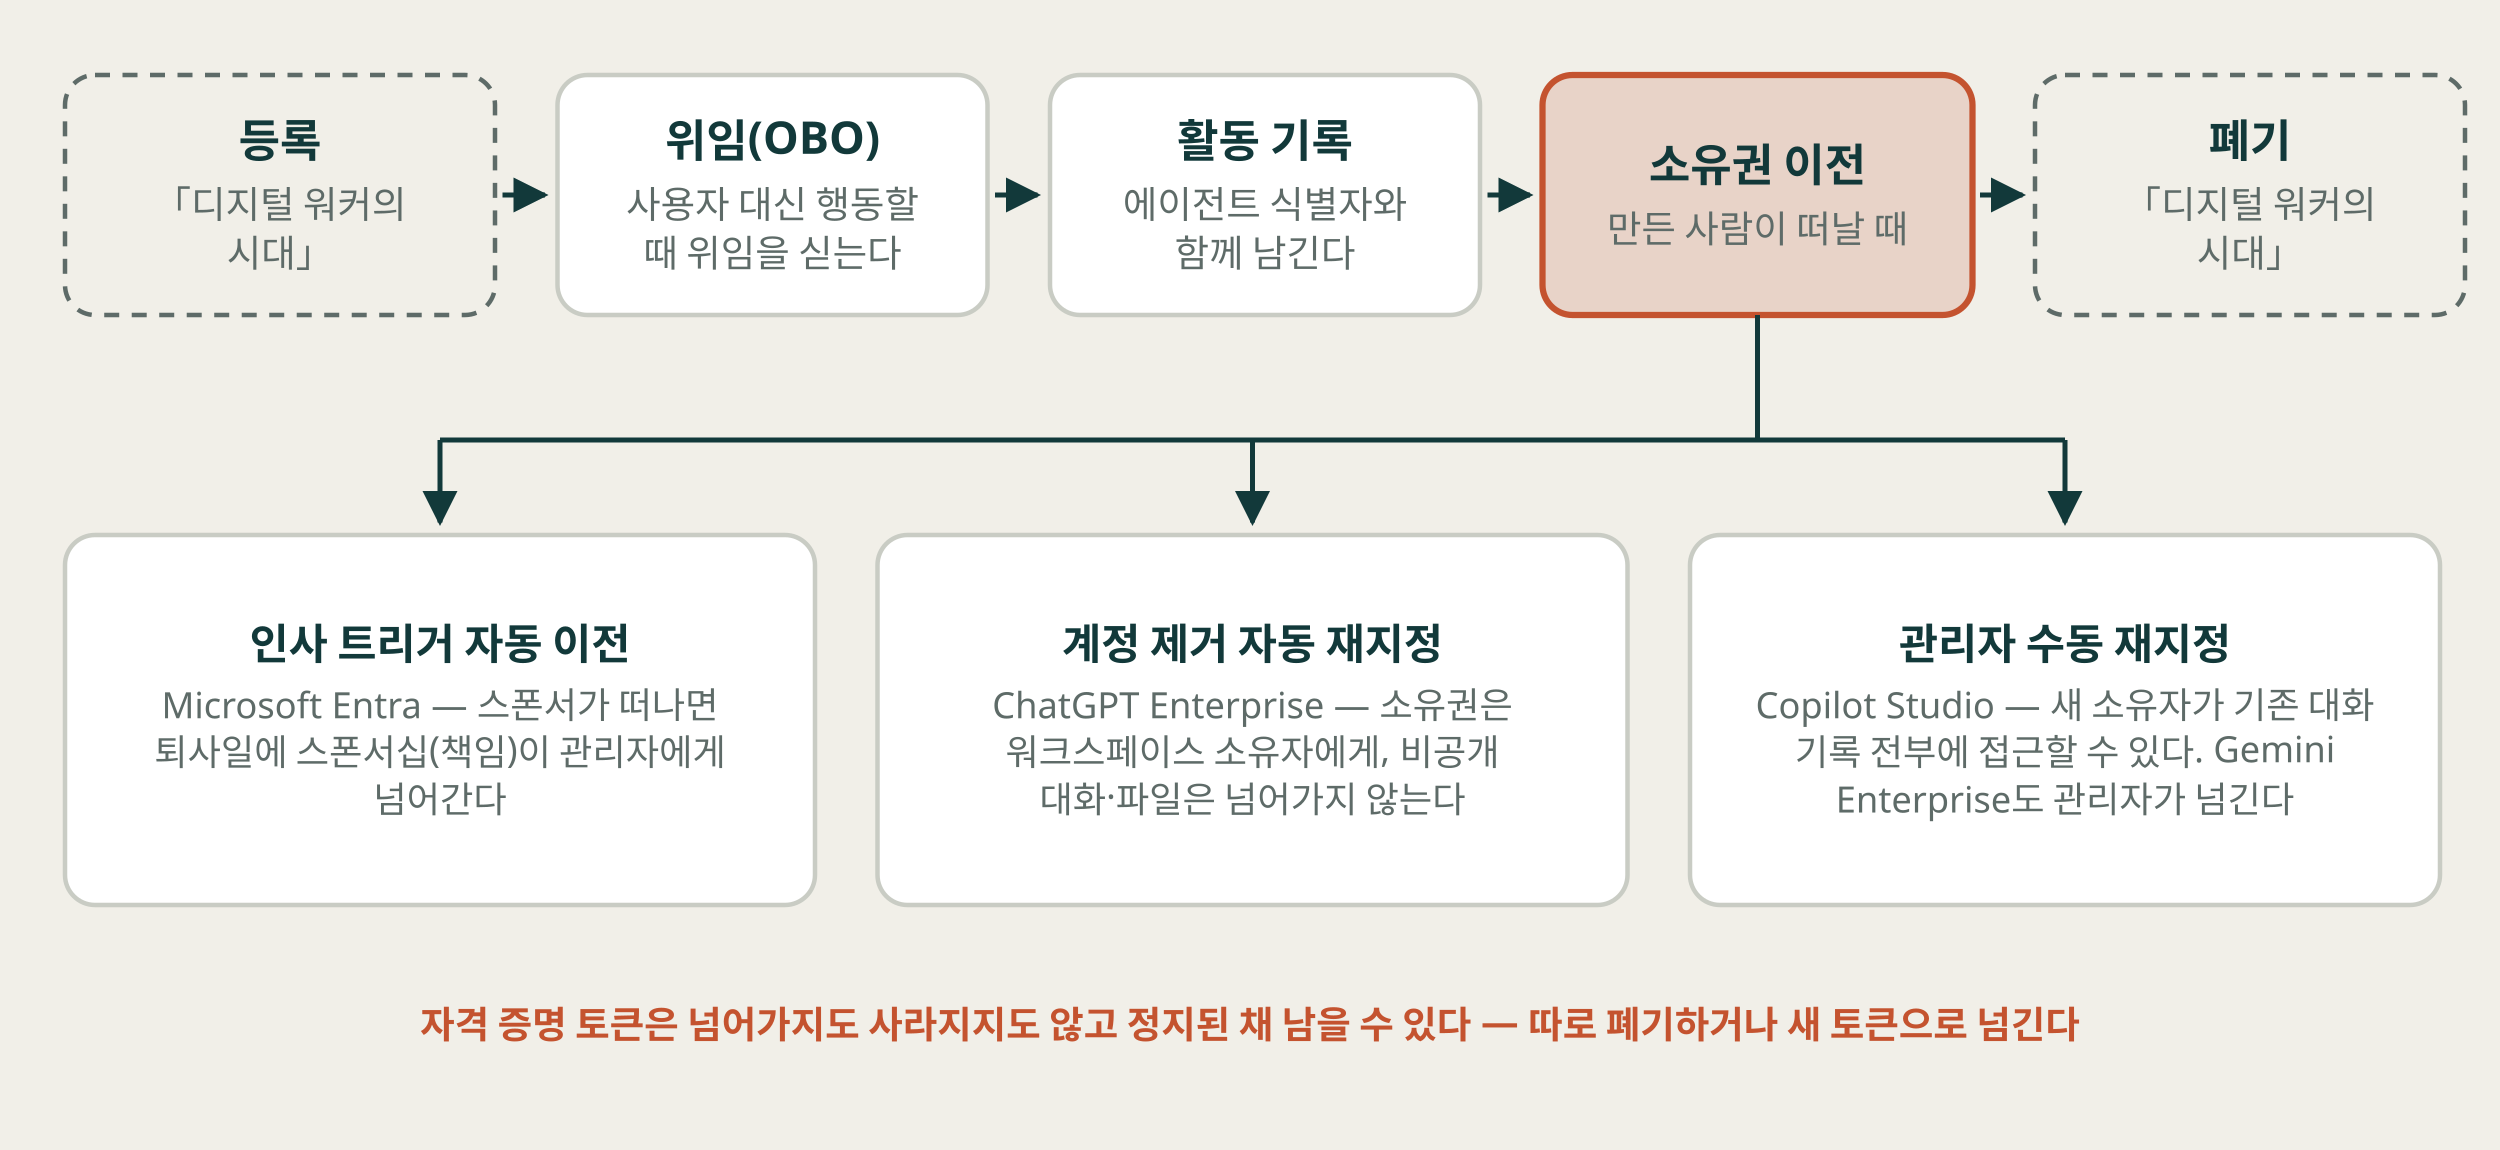
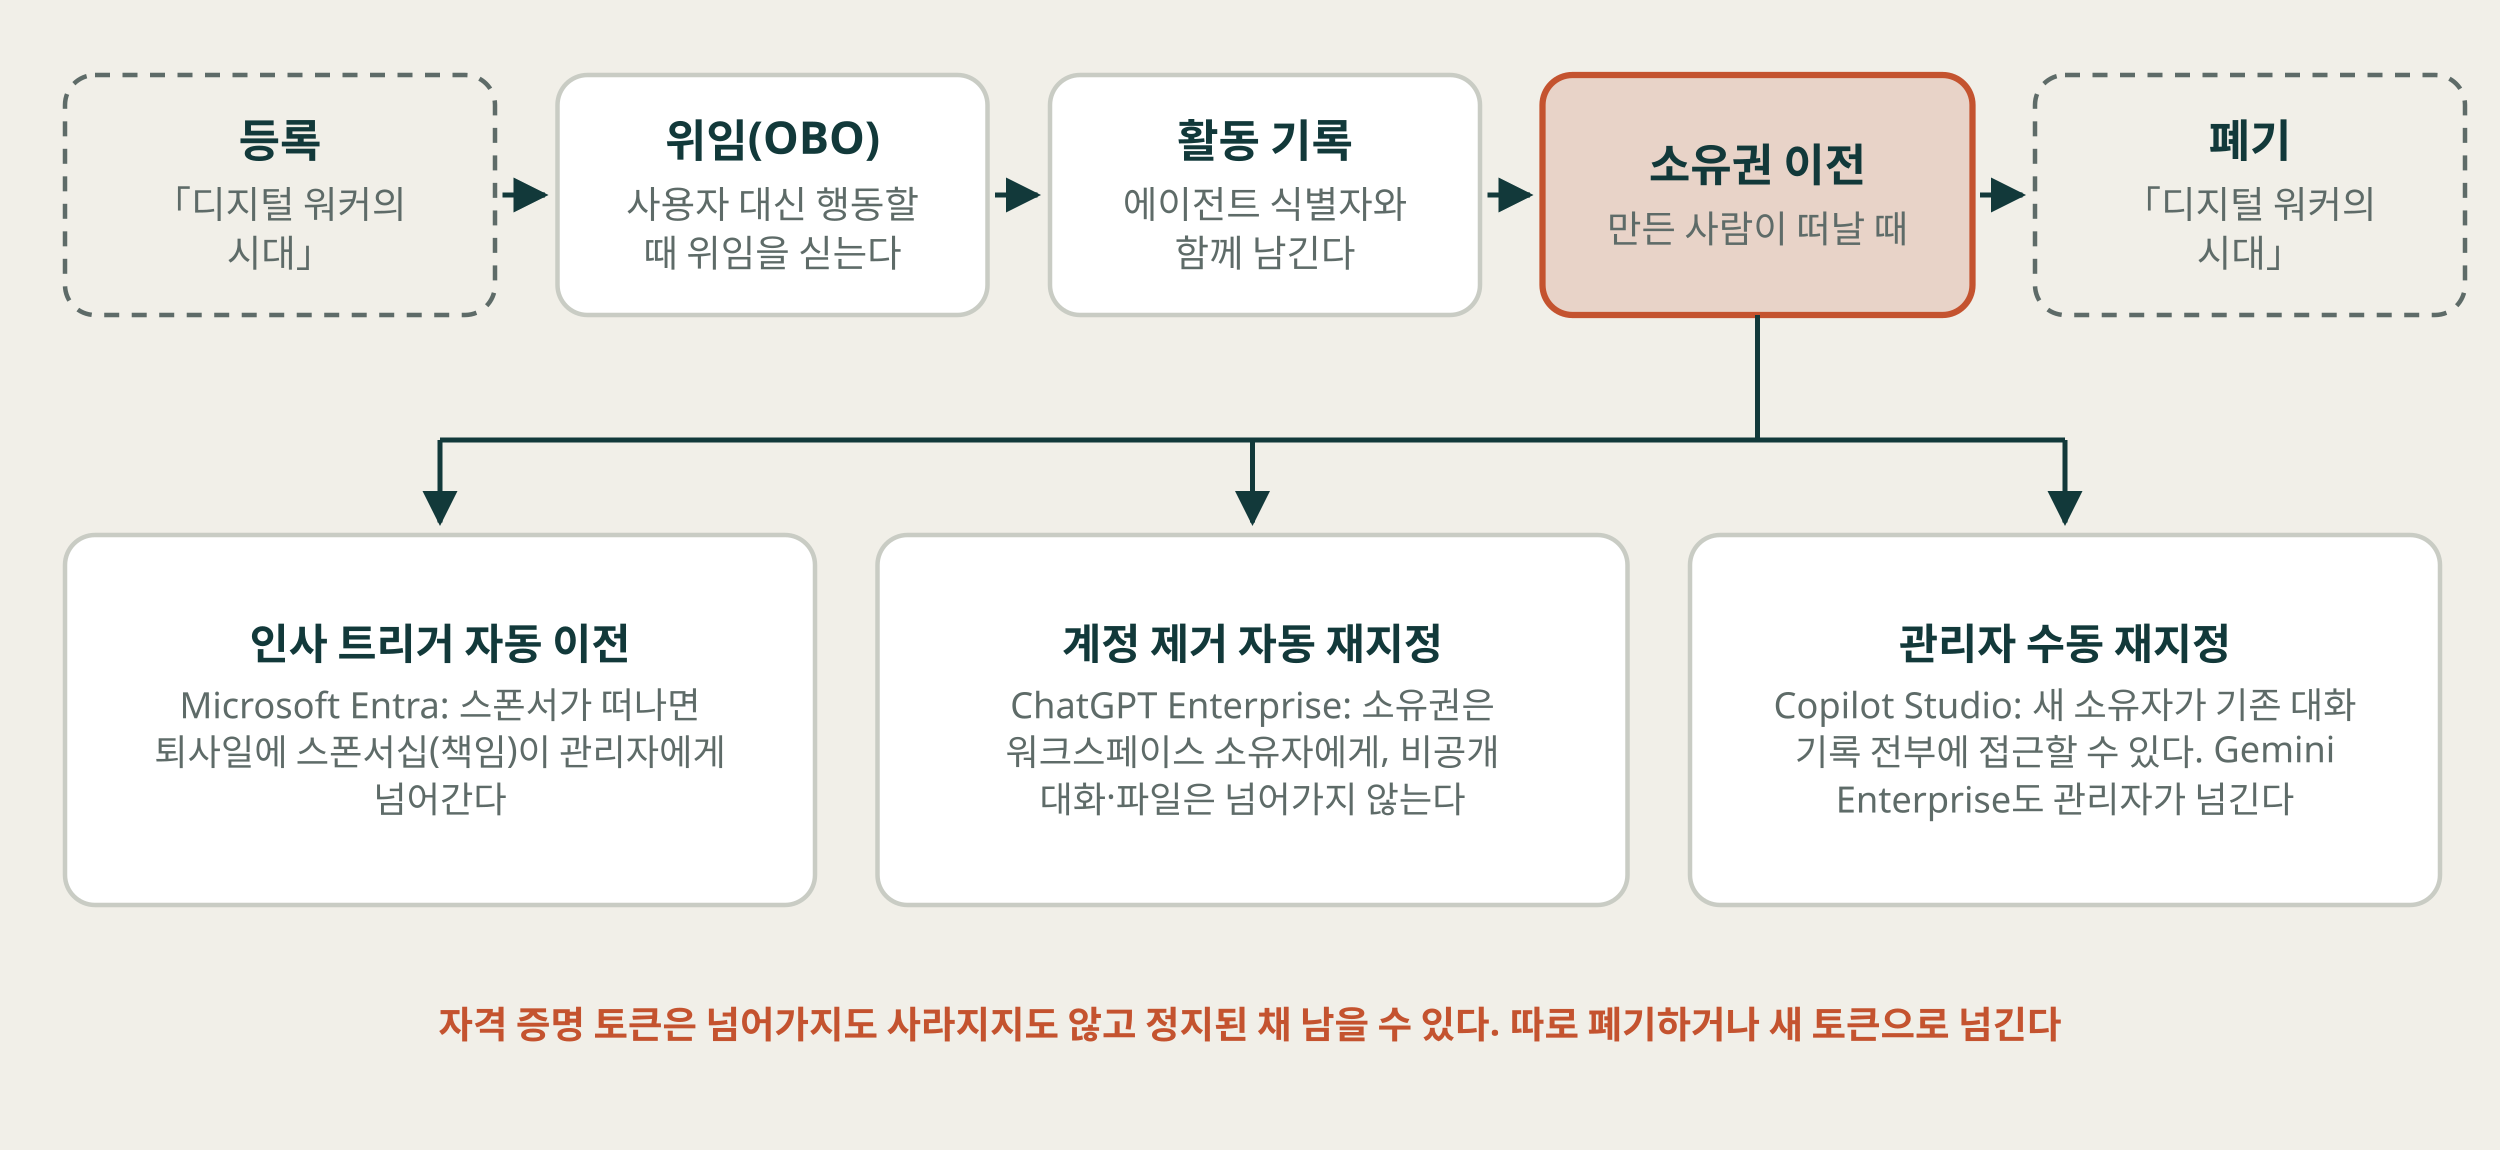
<svg xmlns="http://www.w3.org/2000/svg" viewBox="0 0 1000 460" role="img" aria-label="에이전트 신원의 수명과 소유권 이전 세 방식" font-family="Pretendard,'Apple SD Gothic Neo','Noto Sans KR',sans-serif">
  <defs>
    <marker id="mi" viewBox="0 0 10 10" refX="9" refY="5" markerWidth="7" markerHeight="7" orient="auto-start-reverse">
      <path d="M0,0L10,5L0,10z" fill="#12393A" />
    </marker>
    <marker id="mc" viewBox="0 0 10 10" refX="9" refY="5" markerWidth="8" markerHeight="8" orient="auto-start-reverse">
      <path d="M0,0L10,5L0,10z" fill="#C4532F" />
    </marker>
  </defs>
  <rect width="1000" height="460" fill="#F1EFE8" />
  <rect x="26" y="30" width="172" height="96" rx="12" fill="#F1EFE8" stroke="#5E6B68" stroke-width="1.8" stroke-dasharray="6 5" />
  <text x="112.0" y="62.8" fill="#12393A" font-size="18" font-weight="700" text-anchor="middle">등록</text>
  <text x="112.0" y="87.2" fill="#5E6B68" font-size="15" font-weight="400" text-anchor="middle">「디지털 워커의</text>
  <text x="112.0" y="106.7" fill="#5E6B68" font-size="15" font-weight="400" text-anchor="middle">시대」</text>
  <rect x="223" y="30" width="172" height="96" rx="12" fill="#FFFFFF" stroke="#C9CCC4" stroke-width="1.8" />
  <text x="309.0" y="62.8" fill="#12393A" font-size="18" font-weight="700" text-anchor="middle">위임(OBO)</text>
  <text x="309.0" y="87.2" fill="#5E6B68" font-size="15" font-weight="400" text-anchor="middle">사용자 대신 행동할</text>
  <text x="309.0" y="106.7" fill="#5E6B68" font-size="15" font-weight="400" text-anchor="middle">때 위임을 싣는다</text>
  <rect x="420" y="30" width="172" height="96" rx="12" fill="#FFFFFF" stroke="#C9CCC4" stroke-width="1.8" />
  <text x="506.0" y="62.8" fill="#12393A" font-size="18" font-weight="700" text-anchor="middle">활동 기록</text>
  <text x="506.0" y="87.2" fill="#5E6B68" font-size="15" font-weight="400" text-anchor="middle">에이전트 식별자와</text>
  <text x="506.0" y="106.7" fill="#5E6B68" font-size="15" font-weight="400" text-anchor="middle">함께 남긴다</text>
  <rect x="617" y="30" width="172" height="96" rx="12" fill="#E8D3C8" stroke="#C4532F" stroke-width="2.5" />
  <text x="703.0" y="72.5" fill="#12393A" font-size="18" font-weight="700" text-anchor="middle">소유권 이전</text>
  <text x="703.0" y="97.0" fill="#5E6B68" font-size="15" font-weight="400" text-anchor="middle">만든 사람이 떠날 때</text>
  <rect x="814" y="30" width="172" height="96" rx="12" fill="#F1EFE8" stroke="#5E6B68" stroke-width="1.8" stroke-dasharray="6 5" />
  <text x="900.0" y="62.8" fill="#12393A" font-size="18" font-weight="700" text-anchor="middle">폐기</text>
  <text x="900.0" y="87.2" fill="#5E6B68" font-size="15" font-weight="400" text-anchor="middle">「디지털 워커의</text>
  <text x="900.0" y="106.7" fill="#5E6B68" font-size="15" font-weight="400" text-anchor="middle">시대」</text>
  <path d="M201,78.0 L218,78.0" fill="none" stroke="#12393A" stroke-width="2" marker-end="url(#mi)" />
  <path d="M398,78.0 L415,78.0" fill="none" stroke="#12393A" stroke-width="2" marker-end="url(#mi)" />
  <path d="M595,78.0 L612,78.0" fill="none" stroke="#12393A" stroke-width="2" marker-end="url(#mi)" />
  <path d="M792,78.0 L809,78.0" fill="none" stroke="#12393A" stroke-width="2" marker-end="url(#mi)" />
  <line x1="703.0" y1="126" x2="703.0" y2="176" stroke="#12393A" stroke-width="2" />
  <line x1="176.0" y1="176" x2="826.0" y2="176" stroke="#12393A" stroke-width="2" />
  <path d="M176.0,176 L176.0,209" fill="none" stroke="#12393A" stroke-width="2" marker-end="url(#mi)" />
  <path d="M501.0,176 L501.0,209" fill="none" stroke="#12393A" stroke-width="2" marker-end="url(#mi)" />
  <path d="M826.0,176 L826.0,209" fill="none" stroke="#12393A" stroke-width="2" marker-end="url(#mi)" />
  <rect x="26" y="214" width="300" height="148" rx="12" fill="#FFFFFF" stroke="#C9CCC4" stroke-width="1.8" />
  <text x="176.0" y="263.7" fill="#12393A" font-size="17" font-weight="700" text-anchor="middle">인사 트리거 자동 이전</text>
-   <text x="176.0" y="287.3" fill="#5E6B68" font-size="14.5" font-weight="400" text-anchor="middle">Microsoft Entra — 스폰서가 떠나면</text>
+   <text x="176.0" y="287.3" fill="#5E6B68" font-size="14.5" font-weight="400" text-anchor="middle">Microsoft Entra: 스폰서가 떠나면</text>
  <text x="176.0" y="306.1" fill="#5E6B68" font-size="14.5" font-weight="400" text-anchor="middle">퇴사일에 스폰서십(책임)이 관리자에게</text>
  <text x="176.0" y="325.0" fill="#5E6B68" font-size="14.5" font-weight="400" text-anchor="middle">넘어간다</text>
  <rect x="351" y="214" width="300" height="148" rx="12" fill="#FFFFFF" stroke="#C9CCC4" stroke-width="1.8" />
  <text x="501.0" y="263.7" fill="#12393A" font-size="17" font-weight="700" text-anchor="middle">계정 제거 자동 재지정</text>
-   <text x="501.0" y="287.3" fill="#5E6B68" font-size="14.5" font-weight="400" text-anchor="middle">ChatGPT Enterprise — 소유권은</text>
+   <text x="501.0" y="287.3" fill="#5E6B68" font-size="14.5" font-weight="400" text-anchor="middle">ChatGPT Enterprise: 소유권은</text>
  <text x="501.0" y="306.1" fill="#5E6B68" font-size="14.5" font-weight="400" text-anchor="middle">워크스페이스 소유자에게, 비공개</text>
  <text x="501.0" y="325.0" fill="#5E6B68" font-size="14.5" font-weight="400" text-anchor="middle">대화·파일은 넘어가지 않는다</text>
  <rect x="676" y="214" width="300" height="148" rx="12" fill="#FFFFFF" stroke="#C9CCC4" stroke-width="1.8" />
  <text x="826.0" y="263.7" fill="#12393A" font-size="17" font-weight="700" text-anchor="middle">관리자 수동 재지정</text>
-   <text x="826.0" y="287.3" fill="#5E6B68" font-size="14.5" font-weight="400" text-anchor="middle">Copilot Studio — 새 소유자가 기존 대화</text>
+   <text x="826.0" y="287.3" fill="#5E6B68" font-size="14.5" font-weight="400" text-anchor="middle">Copilot Studio: 새 소유자가 기존 대화</text>
  <text x="826.0" y="306.1" fill="#5E6B68" font-size="14.5" font-weight="400" text-anchor="middle">기록 전부에 접근할 수 있다. Gemini</text>
  <text x="826.0" y="325.0" fill="#5E6B68" font-size="14.5" font-weight="400" text-anchor="middle">Enterprise도 관리자가 넘긴다</text>
  <text fill="#C4532F" font-size="15" font-weight="700" text-anchor="middle" dominant-baseline="middle">
-     <tspan x="500.0" y="410.0">자격 증명 토큰은 넘어가지도 사라지지도 않고 정지된 채 남을 수 있다 — 따로 폐기하거나 새 토큰으로 넘긴다</tspan>
+     <tspan x="500.0" y="410.0">자격 증명 토큰은 넘어가지도 사라지지도 않고 정지된 채 남을 수 있다. 따로 폐기하거나 새 토큰으로 넘긴다</tspan>
  </text>
</svg>
